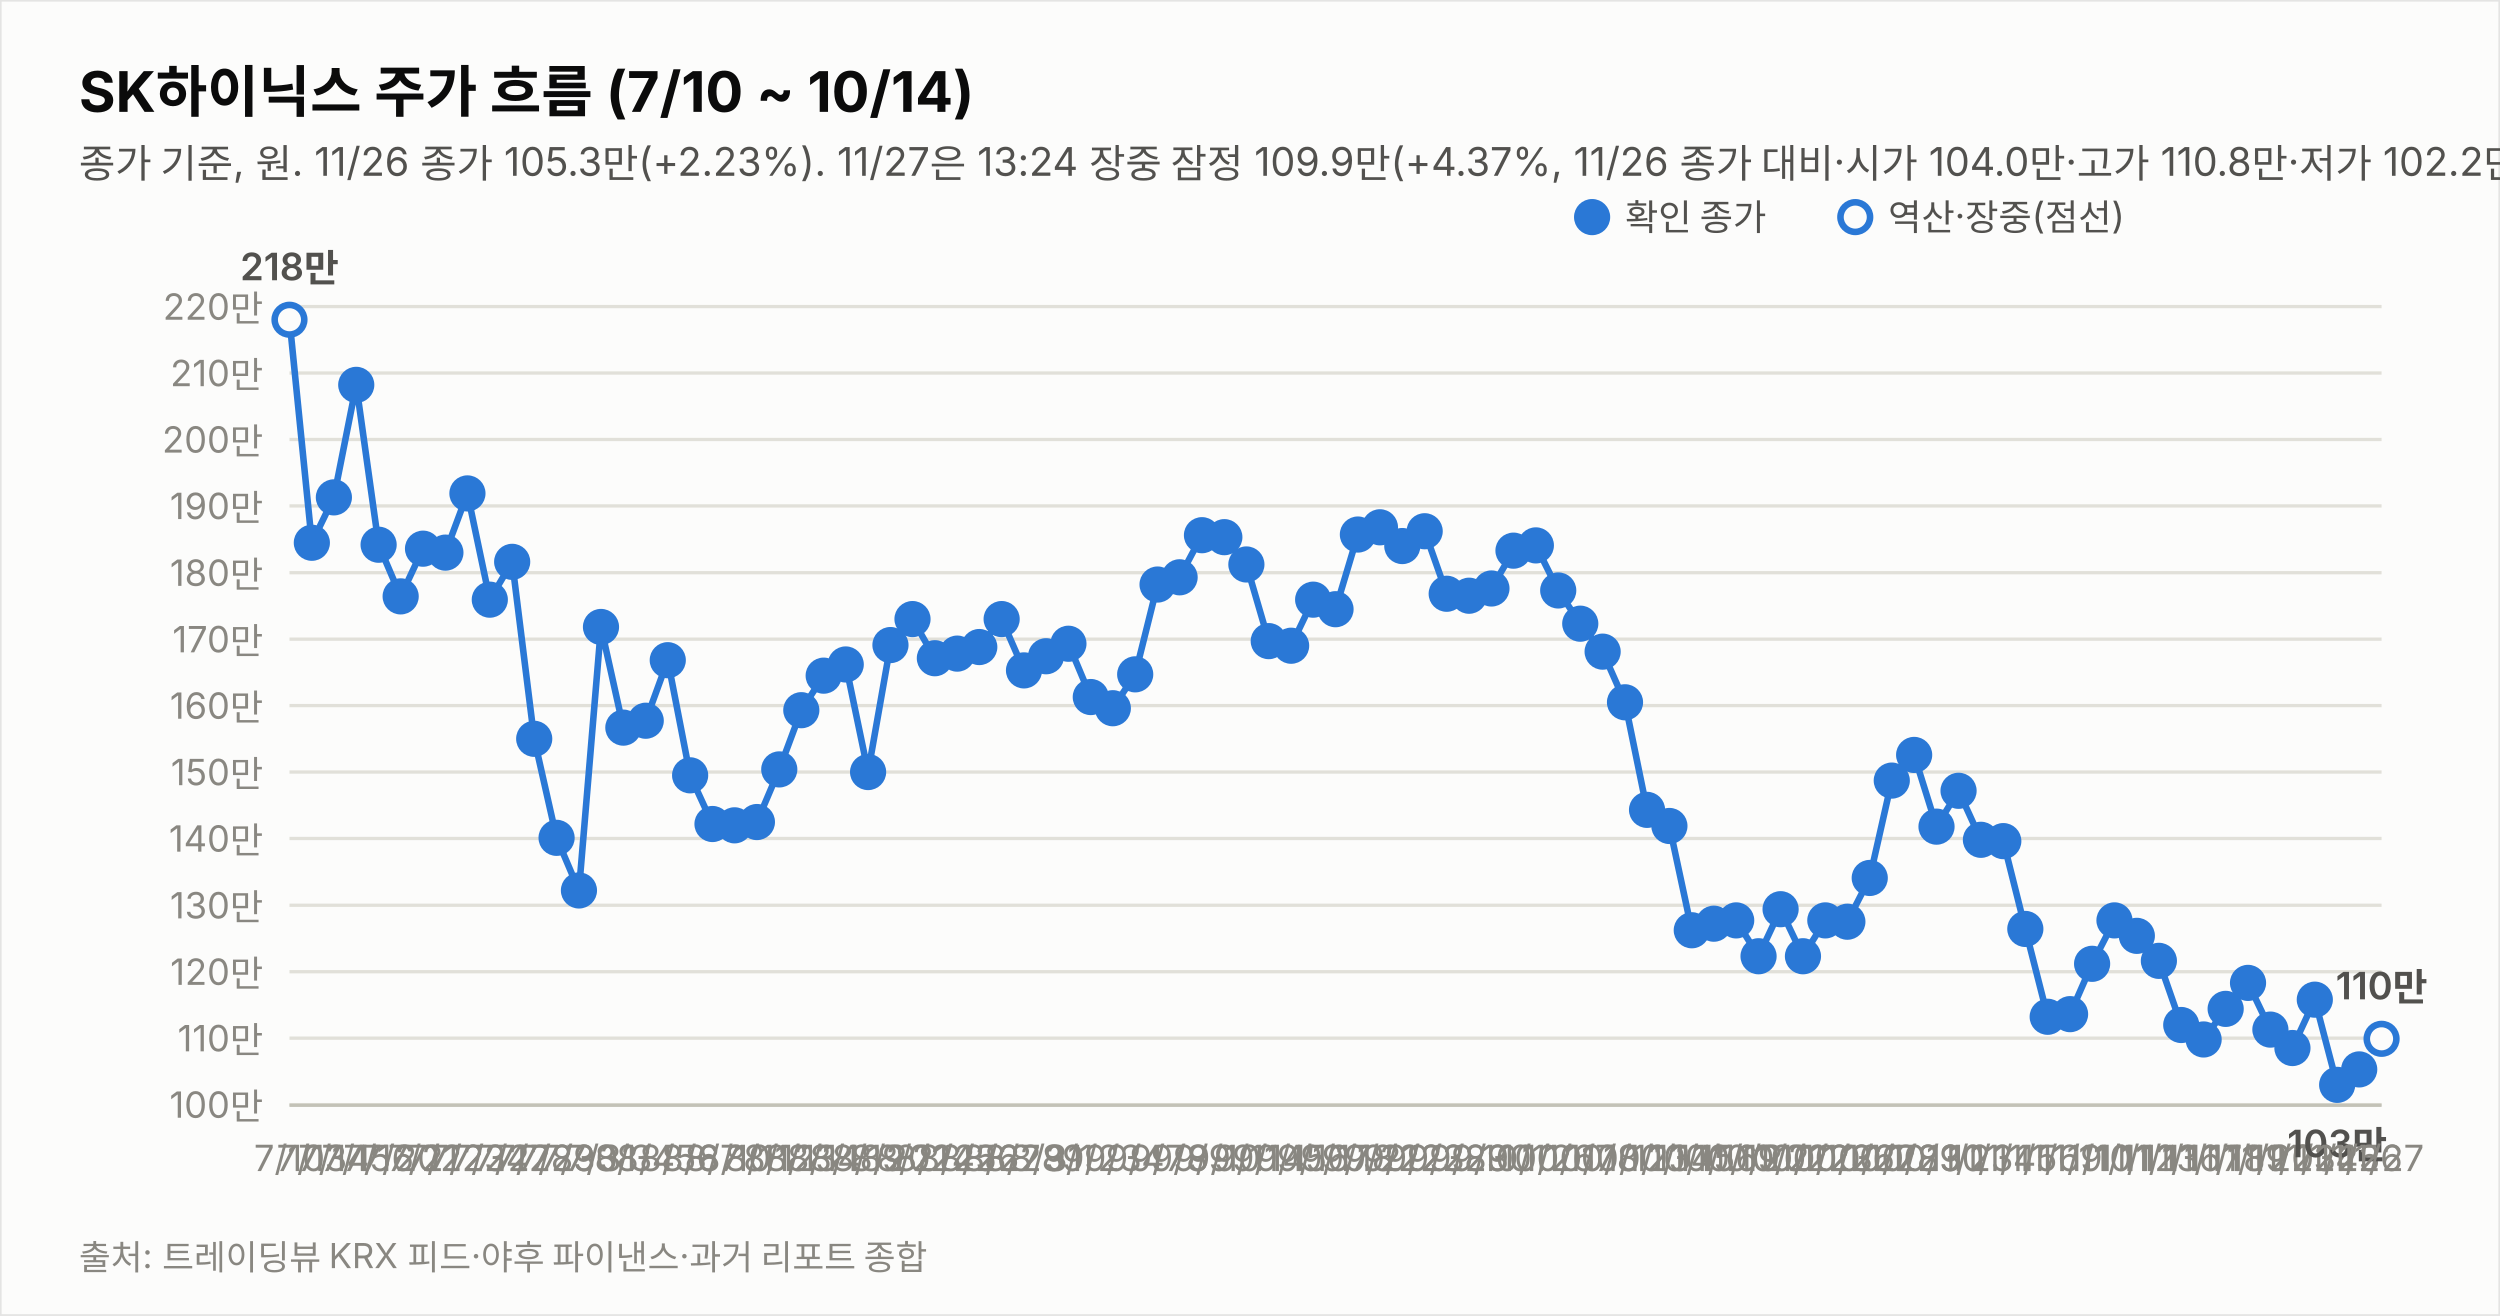
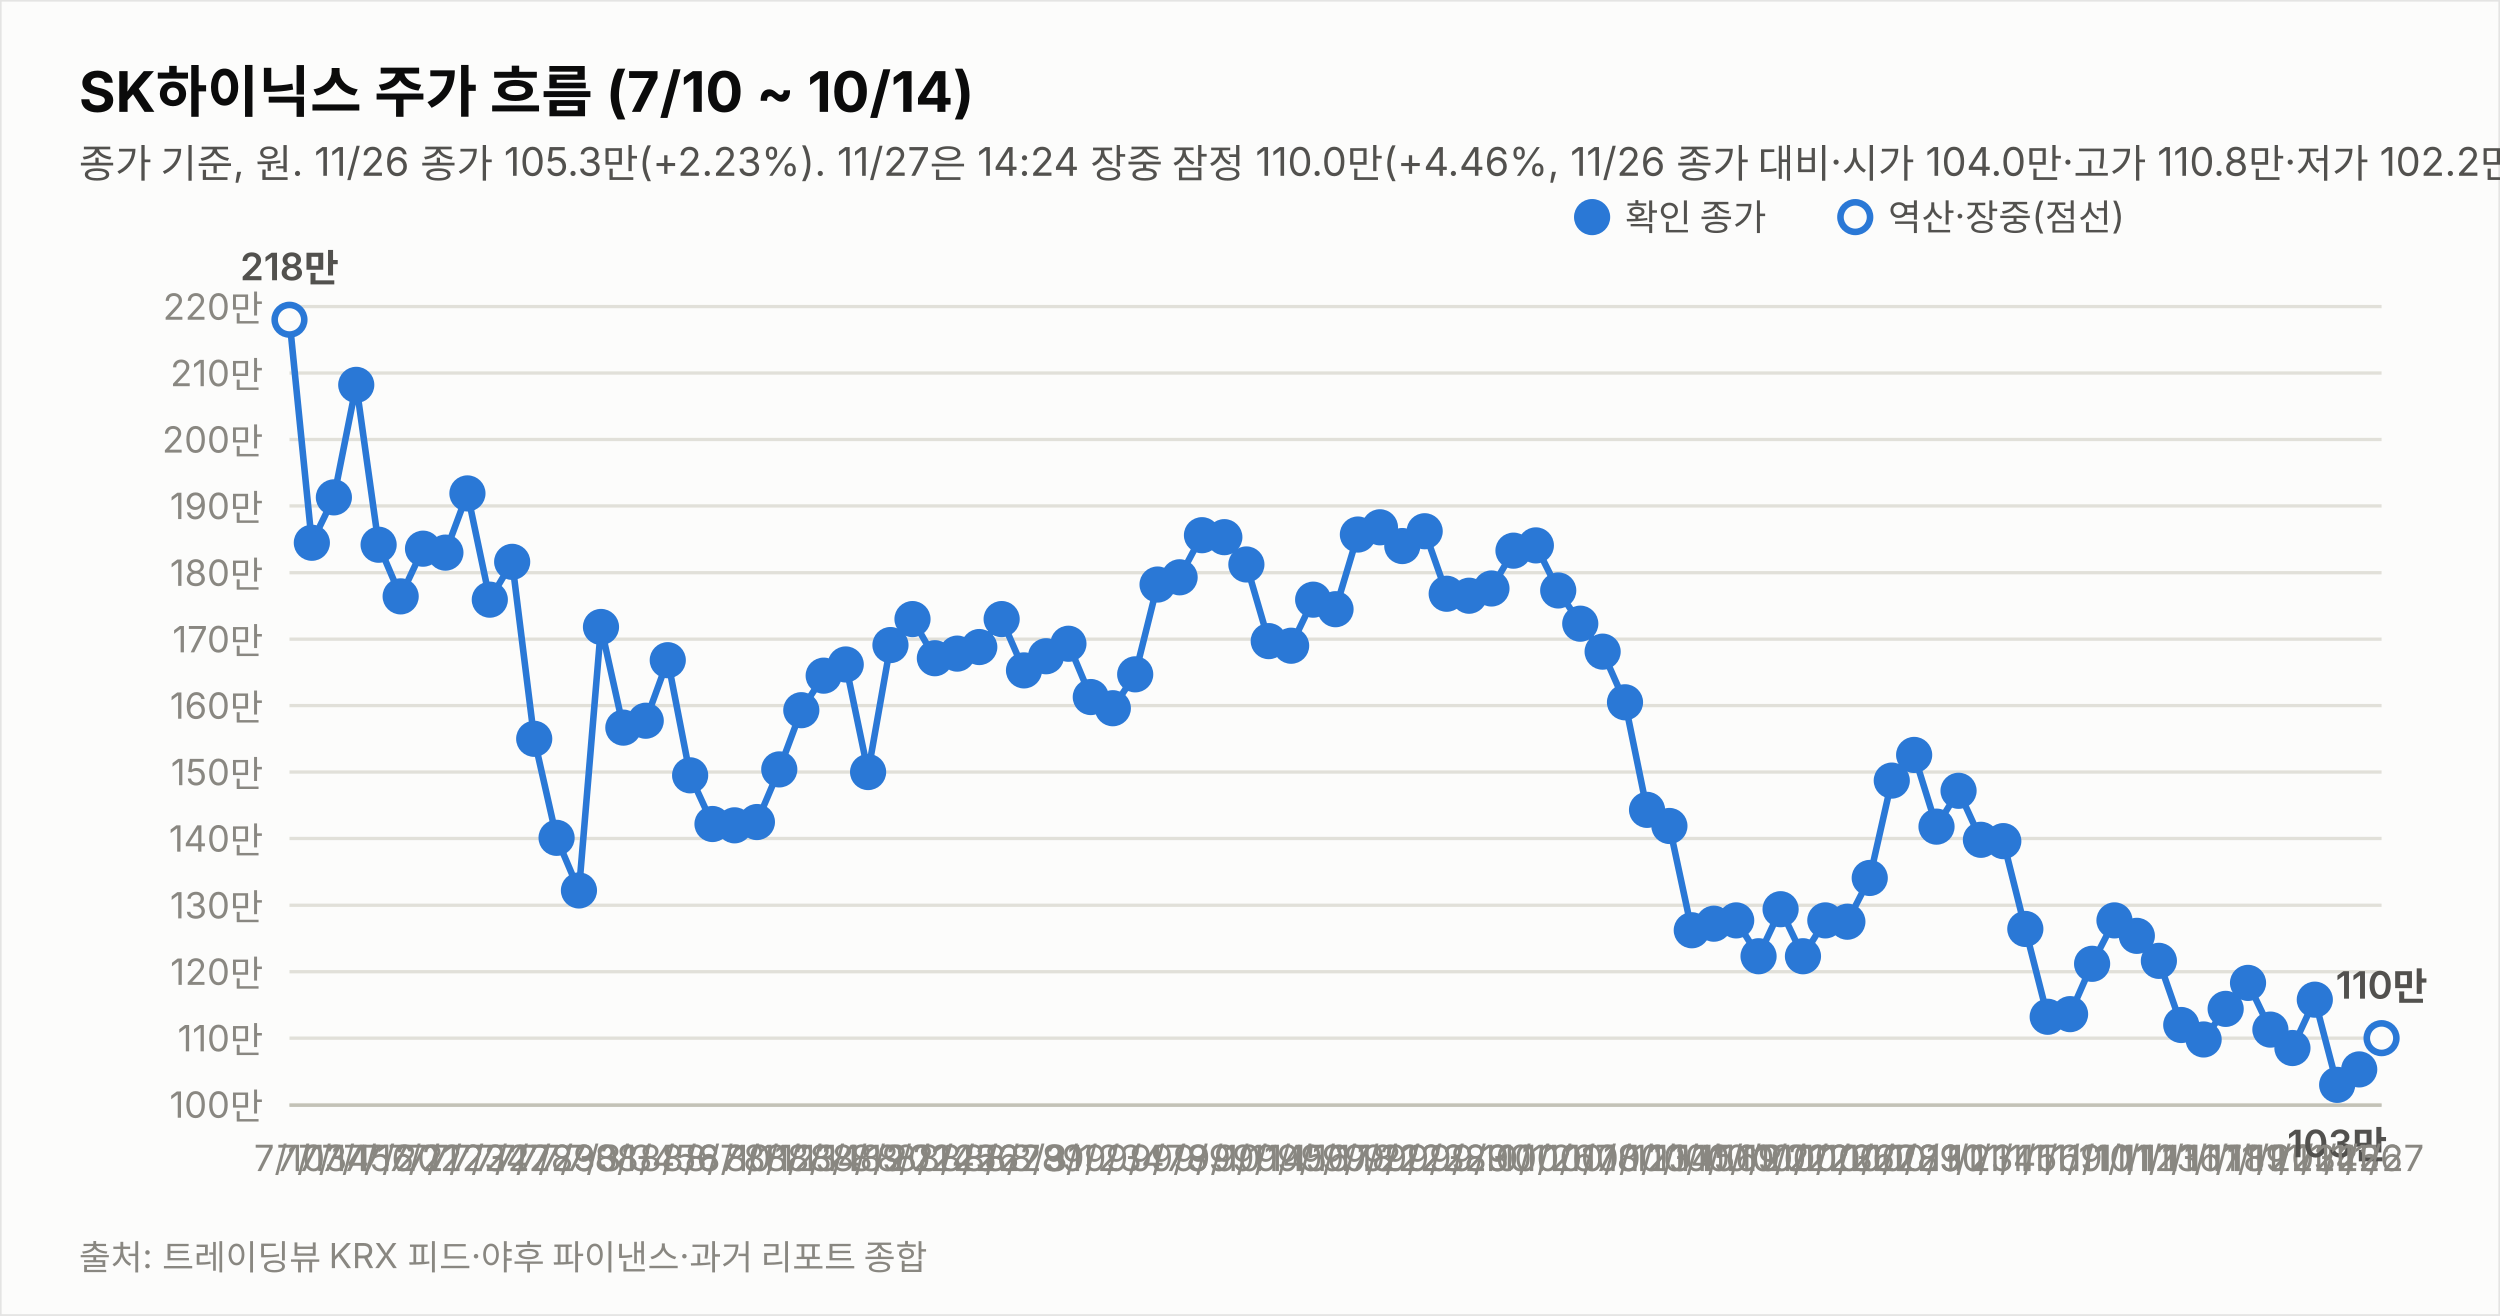
<svg xmlns="http://www.w3.org/2000/svg" width="760" height="400" viewBox="0 0 760 400" font-family="system-ui,-apple-system,&quot;Segoe UI&quot;,&quot;Malgun Gothic&quot;,&quot;Apple SD Gothic Neo&quot;,sans-serif">
  <rect width="760" height="400" fill="#fcfcfb" stroke="rgba(11,11,11,0.10)" />
  <text x="24" y="34" font-size="17" font-weight="700" fill="#0b0b0b">SK하이닉스 주가 흐름 (7/10 ~ 10/14)</text>
-   <text x="24" y="54" font-size="12" fill="#52514e">종가 기준, 원. 11/26 종가 105.3만(+2.23%). 11/27은 13:24 장중 잠정 109.9만(+4.37%, 11/26 종가 대비·시가 104.0만·고가 110.8만·저가 102.2만, 야후 지연 시세). 지표는 11/27 13:24 잠정.</text>
+   <text x="24" y="54" font-size="12" fill="#52514e">종가 기준, 원. 11/26 종가 105.3만(+2.23%). 11/27은 14:24 장중 잠정 110.0만(+4.46%, 11/26 종가 대비·시가 104.0만·고가 110.8만·저가 102.2만, 야후 지연 시세). 지표는 11/27 14:24 잠정.</text>
  <line x1="88" y1="335.8" x2="724" y2="335.8" stroke="#e1e0d9" stroke-width="1" />
  <text x="80" y="339.8" font-size="11" fill="#898781" text-anchor="end" style="font-variant-numeric:tabular-nums">100만</text>
  <line x1="88" y1="315.6" x2="724" y2="315.6" stroke="#e1e0d9" stroke-width="1" />
  <text x="80" y="319.6" font-size="11" fill="#898781" text-anchor="end" style="font-variant-numeric:tabular-nums">110만</text>
  <line x1="88" y1="295.4" x2="724" y2="295.4" stroke="#e1e0d9" stroke-width="1" />
  <text x="80" y="299.4" font-size="11" fill="#898781" text-anchor="end" style="font-variant-numeric:tabular-nums">120만</text>
  <line x1="88" y1="275.2" x2="724" y2="275.2" stroke="#e1e0d9" stroke-width="1" />
  <text x="80" y="279.2" font-size="11" fill="#898781" text-anchor="end" style="font-variant-numeric:tabular-nums">130만</text>
  <line x1="88" y1="254.9" x2="724" y2="254.9" stroke="#e1e0d9" stroke-width="1" />
  <text x="80" y="258.9" font-size="11" fill="#898781" text-anchor="end" style="font-variant-numeric:tabular-nums">140만</text>
  <line x1="88" y1="234.7" x2="724" y2="234.7" stroke="#e1e0d9" stroke-width="1" />
  <text x="80" y="238.7" font-size="11" fill="#898781" text-anchor="end" style="font-variant-numeric:tabular-nums">150만</text>
  <line x1="88" y1="214.5" x2="724" y2="214.5" stroke="#e1e0d9" stroke-width="1" />
  <text x="80" y="218.5" font-size="11" fill="#898781" text-anchor="end" style="font-variant-numeric:tabular-nums">160만</text>
  <line x1="88" y1="194.3" x2="724" y2="194.3" stroke="#e1e0d9" stroke-width="1" />
  <text x="80" y="198.3" font-size="11" fill="#898781" text-anchor="end" style="font-variant-numeric:tabular-nums">170만</text>
  <line x1="88" y1="174.1" x2="724" y2="174.1" stroke="#e1e0d9" stroke-width="1" />
  <text x="80" y="178.1" font-size="11" fill="#898781" text-anchor="end" style="font-variant-numeric:tabular-nums">180만</text>
  <line x1="88" y1="153.8" x2="724" y2="153.8" stroke="#e1e0d9" stroke-width="1" />
  <text x="80" y="157.8" font-size="11" fill="#898781" text-anchor="end" style="font-variant-numeric:tabular-nums">190만</text>
  <line x1="88" y1="133.6" x2="724" y2="133.6" stroke="#e1e0d9" stroke-width="1" />
  <text x="80" y="137.6" font-size="11" fill="#898781" text-anchor="end" style="font-variant-numeric:tabular-nums">200만</text>
  <line x1="88" y1="113.4" x2="724" y2="113.4" stroke="#e1e0d9" stroke-width="1" />
  <text x="80" y="117.4" font-size="11" fill="#898781" text-anchor="end" style="font-variant-numeric:tabular-nums">210만</text>
  <line x1="88" y1="93.2" x2="724" y2="93.2" stroke="#e1e0d9" stroke-width="1" />
  <text x="80" y="97.2" font-size="11" fill="#898781" text-anchor="end" style="font-variant-numeric:tabular-nums">220만</text>
  <line x1="88" y1="336" x2="724" y2="336" stroke="#c3c2b7" stroke-width="1" />
  <path d="M88.0,97.2 L94.8,165.0 L101.5,151.2 L108.3,117.0 L115.1,165.6 L121.8,181.3 L128.6,166.8 L135.4,168.0 L142.1,150.0 L148.9,182.3 L155.7,170.8 L162.4,224.6 L169.2,254.7 L176.0,270.7 L182.7,190.6 L189.5,221.2 L196.3,219.1 L203.0,200.7 L209.8,235.7 L216.6,250.5 L223.3,250.9 L230.1,249.9 L236.9,233.9 L243.6,215.9 L250.4,205.4 L257.1,202.0 L263.9,234.7 L270.7,196.1 L277.4,188.2 L284.2,200.1 L291.0,198.7 L297.7,196.7 L304.5,188.2 L311.3,203.8 L318.0,199.5 L324.8,195.7 L331.6,211.9 L338.3,215.3 L345.1,205.0 L351.9,177.7 L358.6,175.5 L365.4,162.7 L372.2,163.3 L378.9,171.6 L385.7,194.9 L392.5,196.3 L399.2,182.3 L406.0,185.2 L412.8,162.5 L419.5,160.3 L426.3,166.0 L433.1,161.5 L439.8,180.5 L446.6,181.1 L453.4,178.9 L460.1,167.4 L466.9,165.8 L473.7,179.5 L480.4,189.6 L487.2,198.1 L494.0,213.5 L500.7,246.2 L507.5,251.1 L514.3,282.8 L521.0,280.8 L527.8,279.8 L534.6,290.7 L541.3,276.4 L548.1,290.7 L554.9,279.8 L561.6,280.2 L568.4,266.9 L575.1,237.3 L581.9,229.5 L588.7,251.3 L595.4,240.4 L602.2,255.3 L609.0,255.7 L615.7,282.4 L622.5,309.1 L629.3,308.3 L636.0,293.0 L642.8,279.8 L649.6,284.5 L656.3,292.1 L663.1,311.6 L669.9,316.0 L676.6,306.7 L683.4,298.8 L690.2,313.0 L696.9,318.6 L703.7,303.9 L710.5,329.8 L717.2,325.1" fill="none" stroke="#2a78d6" stroke-width="2" />
-   <path d="M717.2,325.1 L724.0,315.8" fill="none" stroke="#2a78d6" stroke-width="2" stroke-dasharray="5 4" />
+   <path d="M717.2,325.1 L724.0,315.6" fill="none" stroke="#2a78d6" stroke-width="2" stroke-dasharray="5 4" />
  <circle cx="88.0" cy="97.2" r="4.5" fill="#fcfcfb" stroke="#2a78d6" stroke-width="2" />
  <text x="88.0" y="356" font-size="11" fill="#898781" text-anchor="middle">7/10</text>
  <text x="88.0" y="85.2" font-size="11.5" font-weight="600" fill="#52514e" text-anchor="middle" style="font-variant-numeric:tabular-nums">218만</text>
  <circle cx="94.8" cy="165.0" r="4.5" fill="#2a78d6" stroke="#2a78d6" stroke-width="2" />
  <text x="94.8" y="356" font-size="11" fill="#898781" text-anchor="middle">7/13</text>
  <circle cx="101.5" cy="151.2" r="4.5" fill="#2a78d6" stroke="#2a78d6" stroke-width="2" />
  <text x="101.5" y="356" font-size="11" fill="#898781" text-anchor="middle">7/14</text>
  <circle cx="108.3" cy="117.0" r="4.5" fill="#2a78d6" stroke="#2a78d6" stroke-width="2" />
  <text x="108.3" y="356" font-size="11" fill="#898781" text-anchor="middle">7/15</text>
  <circle cx="115.1" cy="165.6" r="4.5" fill="#2a78d6" stroke="#2a78d6" stroke-width="2" />
  <text x="115.1" y="356" font-size="11" fill="#898781" text-anchor="middle">7/16</text>
  <circle cx="121.8" cy="181.3" r="4.5" fill="#2a78d6" stroke="#2a78d6" stroke-width="2" />
  <text x="121.8" y="356" font-size="11" fill="#898781" text-anchor="middle">7/20</text>
  <circle cx="128.6" cy="166.8" r="4.5" fill="#2a78d6" stroke="#2a78d6" stroke-width="2" />
  <text x="128.6" y="356" font-size="11" fill="#898781" text-anchor="middle">7/21</text>
  <circle cx="135.4" cy="168.0" r="4.5" fill="#2a78d6" stroke="#2a78d6" stroke-width="2" />
  <text x="135.4" y="356" font-size="11" fill="#898781" text-anchor="middle">7/22</text>
  <circle cx="142.1" cy="150.0" r="4.5" fill="#2a78d6" stroke="#2a78d6" stroke-width="2" />
  <text x="142.1" y="356" font-size="11" fill="#898781" text-anchor="middle">7/23</text>
  <circle cx="148.9" cy="182.3" r="4.5" fill="#2a78d6" stroke="#2a78d6" stroke-width="2" />
  <text x="148.9" y="356" font-size="11" fill="#898781" text-anchor="middle">7/24</text>
  <circle cx="155.7" cy="170.8" r="4.5" fill="#2a78d6" stroke="#2a78d6" stroke-width="2" />
  <text x="155.7" y="356" font-size="11" fill="#898781" text-anchor="middle">7/27</text>
  <circle cx="162.4" cy="224.6" r="4.5" fill="#2a78d6" stroke="#2a78d6" stroke-width="2" />
  <text x="162.4" y="356" font-size="11" fill="#898781" text-anchor="middle">7/28</text>
  <circle cx="169.2" cy="254.7" r="4.5" fill="#2a78d6" stroke="#2a78d6" stroke-width="2" />
  <text x="169.2" y="356" font-size="11" fill="#898781" text-anchor="middle">7/29</text>
  <circle cx="176.0" cy="270.7" r="4.5" fill="#2a78d6" stroke="#2a78d6" stroke-width="2" />
  <text x="176.0" y="356" font-size="11" fill="#898781" text-anchor="middle">7/30</text>
  <circle cx="182.7" cy="190.6" r="4.5" fill="#2a78d6" stroke="#2a78d6" stroke-width="2" />
  <text x="182.7" y="356" font-size="11" fill="#898781" text-anchor="middle">7/31</text>
  <circle cx="189.5" cy="221.2" r="4.5" fill="#2a78d6" stroke="#2a78d6" stroke-width="2" />
  <text x="189.5" y="356" font-size="11" fill="#898781" text-anchor="middle">8/3</text>
  <circle cx="196.3" cy="219.1" r="4.5" fill="#2a78d6" stroke="#2a78d6" stroke-width="2" />
  <text x="196.3" y="356" font-size="11" fill="#898781" text-anchor="middle">8/4</text>
  <circle cx="203.0" cy="200.7" r="4.5" fill="#2a78d6" stroke="#2a78d6" stroke-width="2" />
  <text x="203.0" y="356" font-size="11" fill="#898781" text-anchor="middle">8/5</text>
  <circle cx="209.8" cy="235.7" r="4.5" fill="#2a78d6" stroke="#2a78d6" stroke-width="2" />
  <text x="209.8" y="356" font-size="11" fill="#898781" text-anchor="middle">8/6</text>
  <circle cx="216.6" cy="250.5" r="4.5" fill="#2a78d6" stroke="#2a78d6" stroke-width="2" />
  <text x="216.6" y="356" font-size="11" fill="#898781" text-anchor="middle">8/7</text>
  <circle cx="223.3" cy="250.9" r="4.5" fill="#2a78d6" stroke="#2a78d6" stroke-width="2" />
  <text x="223.3" y="356" font-size="11" fill="#898781" text-anchor="middle">8/10</text>
  <circle cx="230.1" cy="249.9" r="4.5" fill="#2a78d6" stroke="#2a78d6" stroke-width="2" />
  <text x="230.1" y="356" font-size="11" fill="#898781" text-anchor="middle">8/11</text>
  <circle cx="236.9" cy="233.9" r="4.5" fill="#2a78d6" stroke="#2a78d6" stroke-width="2" />
  <text x="236.9" y="356" font-size="11" fill="#898781" text-anchor="middle">8/12</text>
  <circle cx="243.6" cy="215.9" r="4.5" fill="#2a78d6" stroke="#2a78d6" stroke-width="2" />
  <text x="243.6" y="356" font-size="11" fill="#898781" text-anchor="middle">8/13</text>
  <circle cx="250.4" cy="205.4" r="4.5" fill="#2a78d6" stroke="#2a78d6" stroke-width="2" />
  <text x="250.4" y="356" font-size="11" fill="#898781" text-anchor="middle">8/14</text>
  <circle cx="257.1" cy="202.0" r="4.5" fill="#2a78d6" stroke="#2a78d6" stroke-width="2" />
  <text x="257.1" y="356" font-size="11" fill="#898781" text-anchor="middle">8/18</text>
  <circle cx="263.9" cy="234.7" r="4.5" fill="#2a78d6" stroke="#2a78d6" stroke-width="2" />
  <text x="263.9" y="356" font-size="11" fill="#898781" text-anchor="middle">8/19</text>
  <circle cx="270.7" cy="196.1" r="4.5" fill="#2a78d6" stroke="#2a78d6" stroke-width="2" />
  <text x="270.7" y="356" font-size="11" fill="#898781" text-anchor="middle">8/20</text>
  <circle cx="277.4" cy="188.2" r="4.5" fill="#2a78d6" stroke="#2a78d6" stroke-width="2" />
  <text x="277.4" y="356" font-size="11" fill="#898781" text-anchor="middle">8/21</text>
  <circle cx="284.2" cy="200.1" r="4.5" fill="#2a78d6" stroke="#2a78d6" stroke-width="2" />
  <text x="284.2" y="356" font-size="11" fill="#898781" text-anchor="middle">8/24</text>
  <circle cx="291.0" cy="198.7" r="4.5" fill="#2a78d6" stroke="#2a78d6" stroke-width="2" />
  <text x="291.0" y="356" font-size="11" fill="#898781" text-anchor="middle">8/25</text>
  <circle cx="297.7" cy="196.7" r="4.5" fill="#2a78d6" stroke="#2a78d6" stroke-width="2" />
  <text x="297.7" y="356" font-size="11" fill="#898781" text-anchor="middle">8/26</text>
  <circle cx="304.5" cy="188.2" r="4.5" fill="#2a78d6" stroke="#2a78d6" stroke-width="2" />
  <text x="304.5" y="356" font-size="11" fill="#898781" text-anchor="middle">8/27</text>
  <circle cx="311.3" cy="203.8" r="4.5" fill="#2a78d6" stroke="#2a78d6" stroke-width="2" />
  <text x="311.3" y="356" font-size="11" fill="#898781" text-anchor="middle">8/28</text>
  <circle cx="318.0" cy="199.5" r="4.5" fill="#2a78d6" stroke="#2a78d6" stroke-width="2" />
  <text x="318.0" y="356" font-size="11" fill="#898781" text-anchor="middle">8/31</text>
  <circle cx="324.8" cy="195.7" r="4.5" fill="#2a78d6" stroke="#2a78d6" stroke-width="2" />
  <text x="324.8" y="356" font-size="11" fill="#898781" text-anchor="middle">9/1</text>
  <circle cx="331.6" cy="211.9" r="4.5" fill="#2a78d6" stroke="#2a78d6" stroke-width="2" />
  <text x="331.6" y="356" font-size="11" fill="#898781" text-anchor="middle">9/2</text>
  <circle cx="338.3" cy="215.3" r="4.5" fill="#2a78d6" stroke="#2a78d6" stroke-width="2" />
  <text x="338.3" y="356" font-size="11" fill="#898781" text-anchor="middle">9/3</text>
  <circle cx="345.1" cy="205.0" r="4.5" fill="#2a78d6" stroke="#2a78d6" stroke-width="2" />
  <text x="345.1" y="356" font-size="11" fill="#898781" text-anchor="middle">9/4</text>
  <circle cx="351.9" cy="177.7" r="4.5" fill="#2a78d6" stroke="#2a78d6" stroke-width="2" />
  <text x="351.9" y="356" font-size="11" fill="#898781" text-anchor="middle">9/7</text>
  <circle cx="358.6" cy="175.5" r="4.5" fill="#2a78d6" stroke="#2a78d6" stroke-width="2" />
  <text x="358.6" y="356" font-size="11" fill="#898781" text-anchor="middle">9/8</text>
  <circle cx="365.4" cy="162.7" r="4.5" fill="#2a78d6" stroke="#2a78d6" stroke-width="2" />
  <text x="365.4" y="356" font-size="11" fill="#898781" text-anchor="middle">9/9</text>
  <circle cx="372.2" cy="163.3" r="4.5" fill="#2a78d6" stroke="#2a78d6" stroke-width="2" />
  <text x="372.2" y="356" font-size="11" fill="#898781" text-anchor="middle">9/10</text>
  <circle cx="378.9" cy="171.6" r="4.5" fill="#2a78d6" stroke="#2a78d6" stroke-width="2" />
  <text x="378.9" y="356" font-size="11" fill="#898781" text-anchor="middle">9/11</text>
  <circle cx="385.7" cy="194.9" r="4.5" fill="#2a78d6" stroke="#2a78d6" stroke-width="2" />
  <text x="385.7" y="356" font-size="11" fill="#898781" text-anchor="middle">9/14</text>
  <circle cx="392.5" cy="196.3" r="4.5" fill="#2a78d6" stroke="#2a78d6" stroke-width="2" />
  <text x="392.5" y="356" font-size="11" fill="#898781" text-anchor="middle">9/15</text>
  <circle cx="399.2" cy="182.3" r="4.5" fill="#2a78d6" stroke="#2a78d6" stroke-width="2" />
  <text x="399.2" y="356" font-size="11" fill="#898781" text-anchor="middle">9/16</text>
  <circle cx="406.0" cy="185.2" r="4.5" fill="#2a78d6" stroke="#2a78d6" stroke-width="2" />
  <text x="406.0" y="356" font-size="11" fill="#898781" text-anchor="middle">9/17</text>
  <circle cx="412.8" cy="162.5" r="4.5" fill="#2a78d6" stroke="#2a78d6" stroke-width="2" />
  <text x="412.8" y="356" font-size="11" fill="#898781" text-anchor="middle">9/18</text>
  <circle cx="419.5" cy="160.3" r="4.5" fill="#2a78d6" stroke="#2a78d6" stroke-width="2" />
  <text x="419.5" y="356" font-size="11" fill="#898781" text-anchor="middle">9/21</text>
  <circle cx="426.3" cy="166.0" r="4.5" fill="#2a78d6" stroke="#2a78d6" stroke-width="2" />
  <text x="426.3" y="356" font-size="11" fill="#898781" text-anchor="middle">9/22</text>
  <circle cx="433.1" cy="161.5" r="4.5" fill="#2a78d6" stroke="#2a78d6" stroke-width="2" />
  <text x="433.1" y="356" font-size="11" fill="#898781" text-anchor="middle">9/23</text>
  <circle cx="439.8" cy="180.5" r="4.5" fill="#2a78d6" stroke="#2a78d6" stroke-width="2" />
  <text x="439.8" y="356" font-size="11" fill="#898781" text-anchor="middle">9/28</text>
  <circle cx="446.6" cy="181.1" r="4.5" fill="#2a78d6" stroke="#2a78d6" stroke-width="2" />
  <text x="446.6" y="356" font-size="11" fill="#898781" text-anchor="middle">9/29</text>
  <circle cx="453.4" cy="178.9" r="4.5" fill="#2a78d6" stroke="#2a78d6" stroke-width="2" />
  <text x="453.4" y="356" font-size="11" fill="#898781" text-anchor="middle">9/30</text>
  <circle cx="460.1" cy="167.4" r="4.5" fill="#2a78d6" stroke="#2a78d6" stroke-width="2" />
  <text x="460.1" y="356" font-size="11" fill="#898781" text-anchor="middle">10/1</text>
  <circle cx="466.9" cy="165.8" r="4.5" fill="#2a78d6" stroke="#2a78d6" stroke-width="2" />
  <text x="466.9" y="356" font-size="11" fill="#898781" text-anchor="middle">10/2</text>
  <circle cx="473.7" cy="179.5" r="4.5" fill="#2a78d6" stroke="#2a78d6" stroke-width="2" />
  <text x="473.7" y="356" font-size="11" fill="#898781" text-anchor="middle">10/6</text>
  <circle cx="480.4" cy="189.6" r="4.5" fill="#2a78d6" stroke="#2a78d6" stroke-width="2" />
  <text x="480.4" y="356" font-size="11" fill="#898781" text-anchor="middle">10/7</text>
  <circle cx="487.2" cy="198.1" r="4.5" fill="#2a78d6" stroke="#2a78d6" stroke-width="2" />
  <text x="487.2" y="356" font-size="11" fill="#898781" text-anchor="middle">10/8</text>
  <circle cx="494.0" cy="213.5" r="4.5" fill="#2a78d6" stroke="#2a78d6" stroke-width="2" />
  <text x="494.0" y="356" font-size="11" fill="#898781" text-anchor="middle">10/12</text>
  <circle cx="500.7" cy="246.2" r="4.5" fill="#2a78d6" stroke="#2a78d6" stroke-width="2" />
  <text x="500.7" y="356" font-size="11" fill="#898781" text-anchor="middle">10/13</text>
  <circle cx="507.5" cy="251.1" r="4.5" fill="#2a78d6" stroke="#2a78d6" stroke-width="2" />
  <text x="507.5" y="356" font-size="11" fill="#898781" text-anchor="middle">10/14</text>
  <circle cx="514.3" cy="282.8" r="4.5" fill="#2a78d6" stroke="#2a78d6" stroke-width="2" />
  <text x="514.3" y="356" font-size="11" fill="#898781" text-anchor="middle">10/15</text>
  <circle cx="521.0" cy="280.8" r="4.5" fill="#2a78d6" stroke="#2a78d6" stroke-width="2" />
  <text x="521.0" y="356" font-size="11" fill="#898781" text-anchor="middle">10/16</text>
  <circle cx="527.8" cy="279.8" r="4.5" fill="#2a78d6" stroke="#2a78d6" stroke-width="2" />
  <text x="527.8" y="356" font-size="11" fill="#898781" text-anchor="middle">10/19</text>
  <circle cx="534.6" cy="290.7" r="4.5" fill="#2a78d6" stroke="#2a78d6" stroke-width="2" />
  <text x="534.6" y="356" font-size="11" fill="#898781" text-anchor="middle">10/20</text>
  <circle cx="541.3" cy="276.4" r="4.5" fill="#2a78d6" stroke="#2a78d6" stroke-width="2" />
  <text x="541.3" y="356" font-size="11" fill="#898781" text-anchor="middle">10/21</text>
  <circle cx="548.1" cy="290.7" r="4.5" fill="#2a78d6" stroke="#2a78d6" stroke-width="2" />
  <text x="548.1" y="356" font-size="11" fill="#898781" text-anchor="middle">10/22</text>
  <circle cx="554.9" cy="279.8" r="4.5" fill="#2a78d6" stroke="#2a78d6" stroke-width="2" />
  <text x="554.9" y="356" font-size="11" fill="#898781" text-anchor="middle">10/23</text>
  <circle cx="561.6" cy="280.2" r="4.5" fill="#2a78d6" stroke="#2a78d6" stroke-width="2" />
  <text x="561.6" y="356" font-size="11" fill="#898781" text-anchor="middle">10/26</text>
  <circle cx="568.4" cy="266.9" r="4.5" fill="#2a78d6" stroke="#2a78d6" stroke-width="2" />
  <text x="568.4" y="356" font-size="11" fill="#898781" text-anchor="middle">10/27</text>
  <circle cx="575.1" cy="237.3" r="4.5" fill="#2a78d6" stroke="#2a78d6" stroke-width="2" />
  <text x="575.1" y="356" font-size="11" fill="#898781" text-anchor="middle">10/28</text>
  <circle cx="581.9" cy="229.5" r="4.5" fill="#2a78d6" stroke="#2a78d6" stroke-width="2" />
  <text x="581.9" y="356" font-size="11" fill="#898781" text-anchor="middle">10/29</text>
  <circle cx="588.7" cy="251.3" r="4.5" fill="#2a78d6" stroke="#2a78d6" stroke-width="2" />
  <text x="588.7" y="356" font-size="11" fill="#898781" text-anchor="middle">10/30</text>
  <circle cx="595.4" cy="240.4" r="4.5" fill="#2a78d6" stroke="#2a78d6" stroke-width="2" />
  <text x="595.4" y="356" font-size="11" fill="#898781" text-anchor="middle">11/2</text>
  <circle cx="602.2" cy="255.3" r="4.5" fill="#2a78d6" stroke="#2a78d6" stroke-width="2" />
  <text x="602.2" y="356" font-size="11" fill="#898781" text-anchor="middle">11/3</text>
  <circle cx="609.0" cy="255.7" r="4.5" fill="#2a78d6" stroke="#2a78d6" stroke-width="2" />
  <text x="609.0" y="356" font-size="11" fill="#898781" text-anchor="middle">11/4</text>
  <circle cx="615.7" cy="282.4" r="4.5" fill="#2a78d6" stroke="#2a78d6" stroke-width="2" />
  <text x="615.7" y="356" font-size="11" fill="#898781" text-anchor="middle">11/5</text>
  <circle cx="622.5" cy="309.1" r="4.5" fill="#2a78d6" stroke="#2a78d6" stroke-width="2" />
  <text x="622.5" y="356" font-size="11" fill="#898781" text-anchor="middle">11/6</text>
  <circle cx="629.3" cy="308.3" r="4.5" fill="#2a78d6" stroke="#2a78d6" stroke-width="2" />
  <text x="629.3" y="356" font-size="11" fill="#898781" text-anchor="middle">11/9</text>
  <circle cx="636.0" cy="293.0" r="4.5" fill="#2a78d6" stroke="#2a78d6" stroke-width="2" />
  <text x="636.0" y="356" font-size="11" fill="#898781" text-anchor="middle">11/10</text>
  <circle cx="642.8" cy="279.8" r="4.5" fill="#2a78d6" stroke="#2a78d6" stroke-width="2" />
  <text x="642.8" y="356" font-size="11" fill="#898781" text-anchor="middle">11/11</text>
  <circle cx="649.6" cy="284.5" r="4.5" fill="#2a78d6" stroke="#2a78d6" stroke-width="2" />
  <text x="649.6" y="356" font-size="11" fill="#898781" text-anchor="middle">11/12</text>
  <circle cx="656.3" cy="292.1" r="4.5" fill="#2a78d6" stroke="#2a78d6" stroke-width="2" />
  <text x="656.3" y="356" font-size="11" fill="#898781" text-anchor="middle">11/13</text>
  <circle cx="663.1" cy="311.6" r="4.5" fill="#2a78d6" stroke="#2a78d6" stroke-width="2" />
  <text x="663.1" y="356" font-size="11" fill="#898781" text-anchor="middle">11/16</text>
  <circle cx="669.9" cy="316.0" r="4.5" fill="#2a78d6" stroke="#2a78d6" stroke-width="2" />
  <text x="669.9" y="356" font-size="11" fill="#898781" text-anchor="middle">11/17</text>
  <circle cx="676.6" cy="306.7" r="4.5" fill="#2a78d6" stroke="#2a78d6" stroke-width="2" />
  <text x="676.6" y="356" font-size="11" fill="#898781" text-anchor="middle">11/18</text>
  <circle cx="683.4" cy="298.8" r="4.5" fill="#2a78d6" stroke="#2a78d6" stroke-width="2" />
  <text x="683.4" y="356" font-size="11" fill="#898781" text-anchor="middle">11/19</text>
  <circle cx="690.2" cy="313.0" r="4.5" fill="#2a78d6" stroke="#2a78d6" stroke-width="2" />
  <text x="690.2" y="356" font-size="11" fill="#898781" text-anchor="middle">11/20</text>
  <circle cx="696.9" cy="318.6" r="4.5" fill="#2a78d6" stroke="#2a78d6" stroke-width="2" />
  <text x="696.9" y="356" font-size="11" fill="#898781" text-anchor="middle">11/23</text>
  <circle cx="703.7" cy="303.9" r="4.5" fill="#2a78d6" stroke="#2a78d6" stroke-width="2" />
  <text x="703.7" y="356" font-size="11" fill="#898781" text-anchor="middle">11/24</text>
  <circle cx="710.5" cy="329.8" r="4.5" fill="#2a78d6" stroke="#2a78d6" stroke-width="2" />
  <text x="710.5" y="356" font-size="11" fill="#898781" text-anchor="middle">11/25</text>
  <text x="710.5" y="351.8" font-size="11.5" font-weight="600" fill="#52514e" text-anchor="middle" style="font-variant-numeric:tabular-nums">103만</text>
  <circle cx="717.2" cy="325.1" r="4.5" fill="#2a78d6" stroke="#2a78d6" stroke-width="2" />
  <text x="717.2" y="356" font-size="11" fill="#898781" text-anchor="middle">11/26</text>
-   <circle cx="724.0" cy="315.8" r="4.5" fill="#fcfcfb" stroke="#2a78d6" stroke-width="2" />
+   <circle cx="724.0" cy="315.6" r="4.5" fill="#fcfcfb" stroke="#2a78d6" stroke-width="2" />
  <text x="724.0" y="356" font-size="11" fill="#898781" text-anchor="middle">11/27</text>
-   <text x="724.0" y="303.8" font-size="11.5" font-weight="600" fill="#52514e" text-anchor="middle" style="font-variant-numeric:tabular-nums">110만</text>
+   <text x="724.0" y="303.6" font-size="11.5" font-weight="600" fill="#52514e" text-anchor="middle" style="font-variant-numeric:tabular-nums">110만</text>
  <circle cx="484" cy="66" r="4.5" fill="#2a78d6" stroke="#2a78d6" stroke-width="2" />
  <text x="494" y="70" font-size="11" fill="#52514e">확인 종가</text>
  <circle cx="564" cy="66" r="4.5" fill="#fcfcfb" stroke="#2a78d6" stroke-width="2" />
  <text x="574" y="70" font-size="11" fill="#52514e">역산·장중(점선)</text>
  <text x="24" y="386" font-size="10.5" fill="#898781">출처: 트레이딩뷰 KRX 피드·야후 파이낸스·과거 리포트 종합</text>
</svg>
